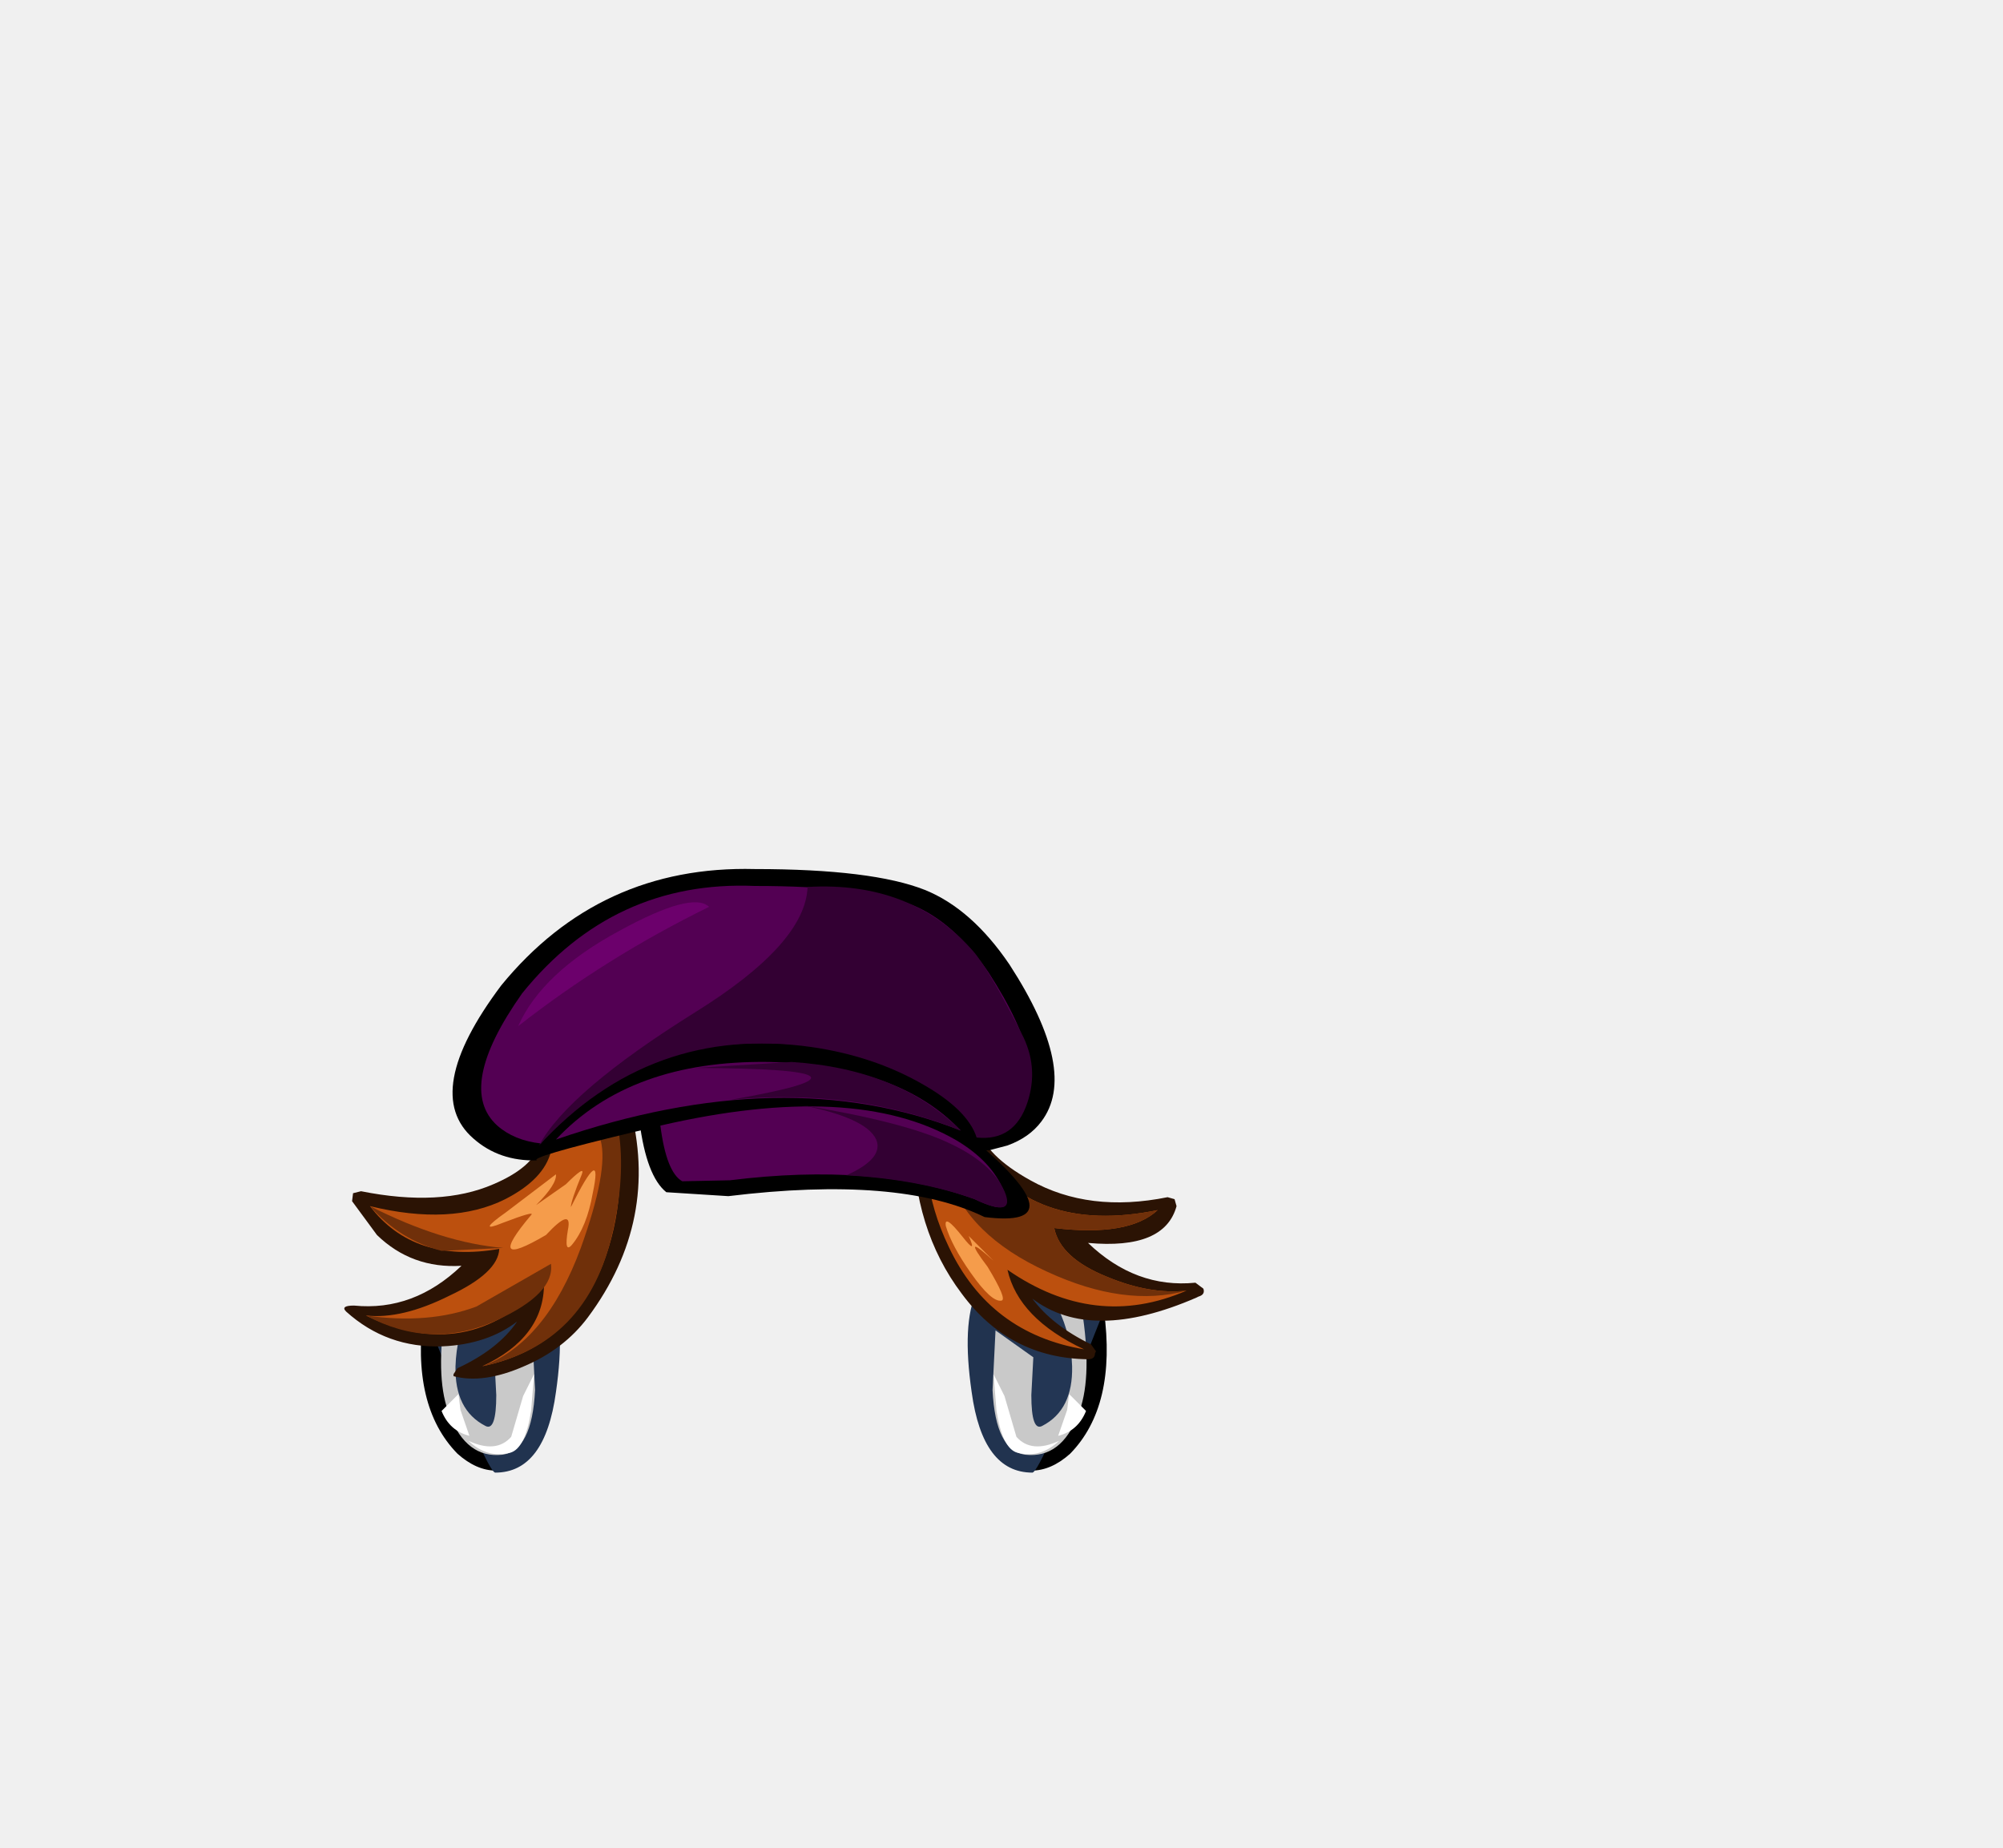
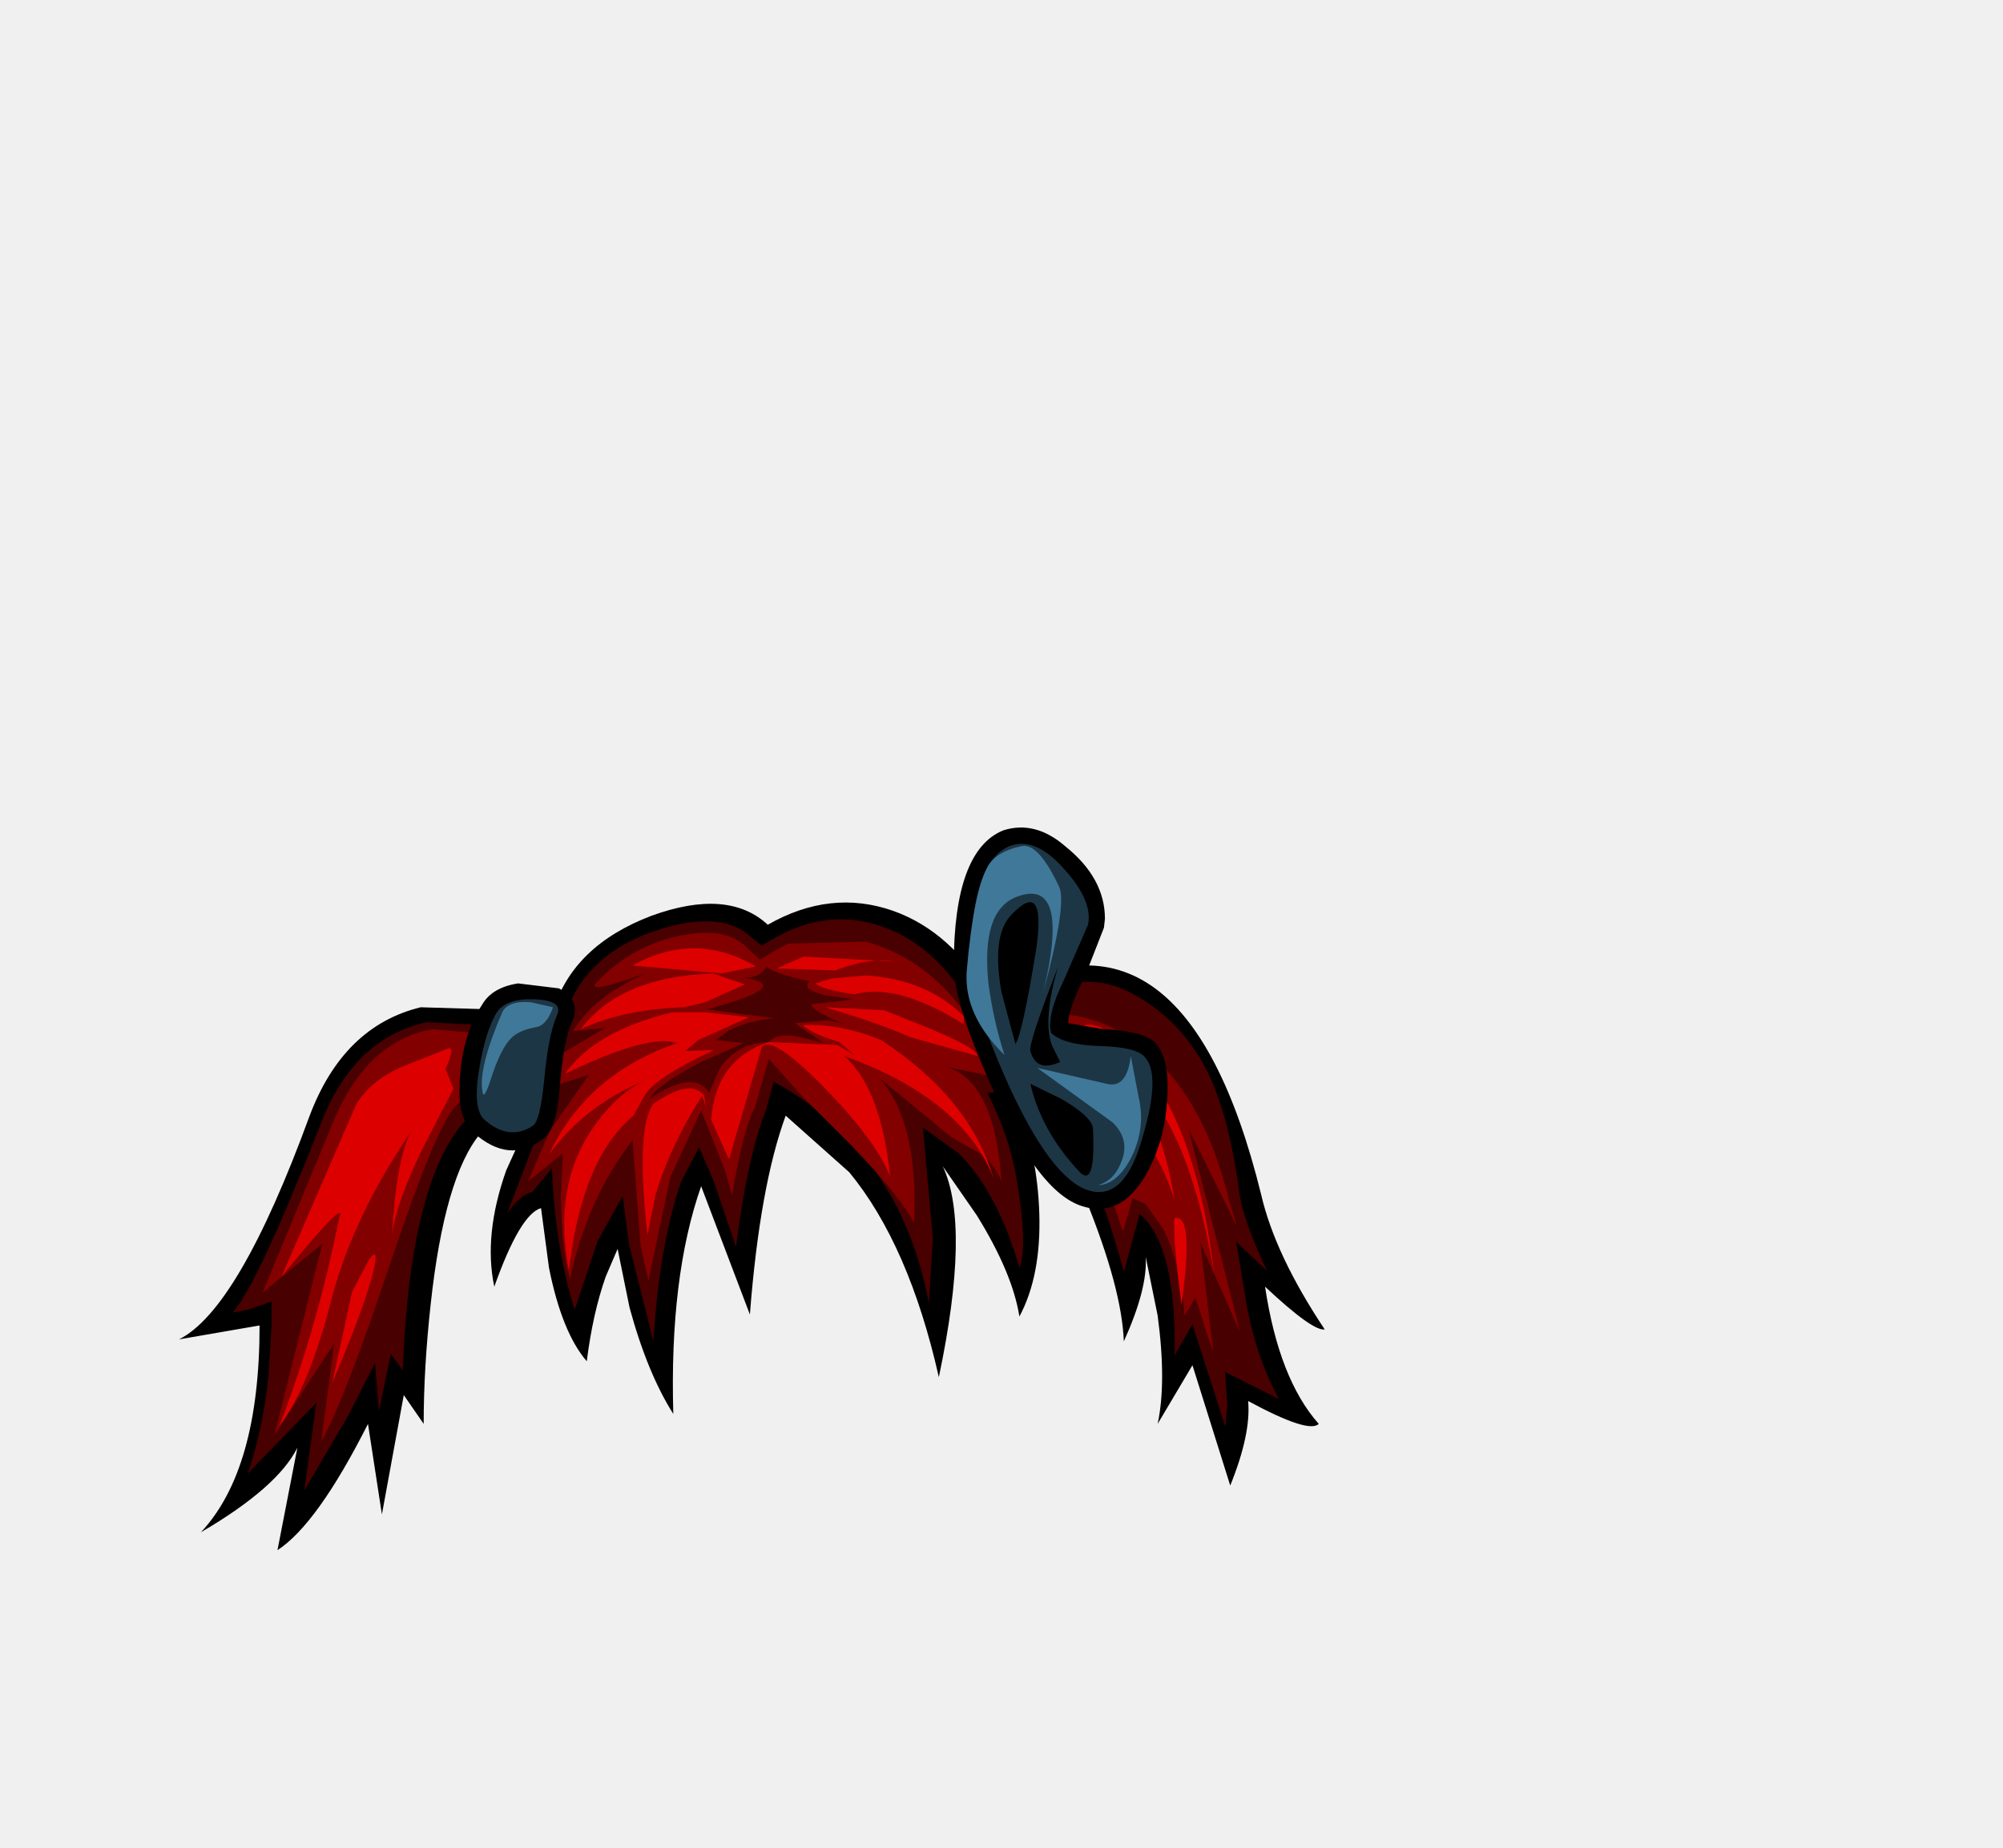
<svg xmlns="http://www.w3.org/2000/svg" xmlns:xlink="http://www.w3.org/1999/xlink" height="92.9" width="100.7">
  <g transform="translate(38.65 49.75)">
-     <use height="9.95" transform="matrix(-1 0 0 1 -12.3 14.25)" width="5.2" xlink:href="#a" />
-     <use height="10.25" transform="matrix(-1 0 0 1 -10.5 14.05)" width="6.85" xlink:href="#b" />
-     <use height="8.6" transform="matrix(-1 0 0 1 -11.75 14.8)" width="4.75" xlink:href="#c" />
-     <use height="4" transform="matrix(-1 0 0 1 -11.8 19.35)" width="4.65" xlink:href="#d" />
-     <use height="9.95" transform="translate(11.8 14.25)" width="5.2" xlink:href="#a" />
-     <use height="10.25" transform="translate(10 14.05)" width="6.85" xlink:href="#b" />
-     <use height="8.6" transform="translate(11.25 14.8)" width="4.75" xlink:href="#c" />
-     <use height="4" transform="translate(11.3 19.35)" width="4.65" xlink:href="#d" />
-     <use height="16.1" transform="translate(-21.35 3.45)" width="43.2" xlink:href="#e" />
-     <use height="14.15" transform="translate(-20.25 4.8)" width="41.25" xlink:href="#f" />
-     <use height="14.15" transform="translate(-20.25 4.8)" width="41.25" xlink:href="#g" />
-     <use height="17.55" transform="translate(-15.9 -6.05)" width="30.25" xlink:href="#h" />
-     <use height="16.15" transform="translate(-14.45 -5.2)" width="27.65" xlink:href="#i" />
-     <use height="6.55" transform="translate(-14.05 9.1)" width="25.8" xlink:href="#j" />
-     <use height="16.1" transform="translate(-11.55 -5.15)" width="24.8" xlink:href="#k" />
-     <use height="6.25" transform="translate(-12.6 -4.4)" width="9.6" xlink:href="#l" />
+     <use height="32.55" transform="translate(-29.65 -4.35)" width="57.6" xlink:href="#a" />
+     <use height="28.7" transform="translate(-26.95 -3.5)" width="52.6" xlink:href="#b" />
+     <use height="25.6" transform="translate(-25.45 -2.85)" width="49.15" xlink:href="#c" />
+     <use height="24" transform="translate(-24.6 -2.05)" width="47" xlink:href="#d" />
+     <use height="19.2" transform="translate(-15.55 -8.15)" width="35.6" xlink:href="#e" />
+     <use height="17.5" transform="translate(-14.7 -7.3)" width="34" xlink:href="#f" />
+     <use height="6.65" transform="translate(-6 -1.15)" width="10.25" xlink:href="#g" />
+     <use height="13.75" transform="translate(11.55 -4.4)" width="4.75" xlink:href="#h" />
+     <use height="17.05" transform="translate(-14.45 -7.2)" width="33.15" xlink:href="#i" />
  </g>
  <defs>
-     <use height="9.95" width="5.2" xlink:href="#m" id="a" />
-     <use height="10.25" width="6.85" xlink:href="#n" id="b" />
-     <use height="8.6" width="4.75" xlink:href="#o" id="c" />
-     <use height="4" width="4.65" xlink:href="#p" id="d" />
-     <use height="16.1" width="43.2" xlink:href="#q" id="e" />
-     <use height="14.15" width="41.25" xlink:href="#r" id="f" />
-     <use height="14.15" width="41.25" xlink:href="#s" id="g" />
-     <use height="17.55" width="30.25" xlink:href="#t" id="h" />
-     <use height="16.15" width="27.65" xlink:href="#u" id="i" />
-     <use height="6.55" width="25.8" xlink:href="#v" id="j" />
-     <use height="16.1" width="24.8" xlink:href="#w" id="k" />
-     <use height="6.25" width="9.6" xlink:href="#x" id="l" />
-     <path d="m0 0 .55 1.1.6 2.05q.75.85 2.15.2-.95.9-2.1.6-.75-.2-1.05-2.1L0 0m3.25 3.1.45-1.3.1-.8.85.85q-.4 1-1.4 1.25" id="p" fill="#fff" fill-rule="evenodd" />
-     <path d="M12.6 1.05q1-.1 1.75 1.25v.1q1.55 5.75-2.1 10.65-1.2 1.6-3.2 2.45-2.05.9-3.55.5v-.1l.2-.3q2.05-.95 3-2.35-1.5 1.15-3.75 1.25-2.8.1-4.85-1.75-.3-.3.4-.3 3 .3 5.4-2-2.5.15-4.25-1.55L.4 7.2l.05-.4.4-.1q4 .8 6.65-.35 2-.85 2.35-2.05 1.35-3.15 2.75-3.25M41.4 7l.35.1.1.35q-.6 2.2-4.45 1.85 2.4 2.3 5.4 2l.4.3q.1.3-.25.4l-.1.05q-5.3 2.3-8.25.05 1 1.35 2.95 2.3l.25.35-.05.1q0 .3-.35.3-3.95-.05-6.35-3.3-2.45-3.25-2.45-7.9 0-1.45.3-2.6L28.6.4l.25-.4q.6-.3 3 3.45l.05.1q.35 1.35 2.6 2.6 2.95 1.65 6.9.85" id="q" fill="#2b1304" fill-rule="evenodd" />
-     <path d="M11.9 9.05q-1.7 4.2-6.05 5.1 3.1-1.45 3.1-4.15Q5.1 14.1 0 11.6q1.8.2 4.2-1 2.45-1.15 2.5-2.35Q2.4 9 .2 6.1q4.1 1 6.8-.35 1.95-1 2.3-2.4l.95-2.1q1.15-1.7 2.25.25.75 4.05-.6 7.55M28.5.9q-.7-1.8.6 0L30.55 3q2.9 4.6 9.25 3.3-1.45 1.35-5.2.9.3 1.5 2.65 2.45 2.15.9 4 .7-4.6 2-9-1.05.55 2.45 3.85 4-4.75-.8-6.8-5.15Q27.55 4.5 28.5.9" id="r" fill="#bc500e" fill-rule="evenodd" />
-     <path d="M4.1 1.85q1.65-3.3 1.1-.7-.3 1.7-1.05 2.6-.4.45-.2-.75.25-1.2-1.1.25-3.15 1.85-.75-1 .25-.25-1.45.4-1.35.55.2-.55L3.35.2q.05.5-1 1.55L3.85.7q1-1 .8-.5-.55 1.35-.55 1.65m18.85.95q-.1-.65.85.55.75.95.3-.05l1.25 1.25q-1.7-1.55-.3.3 1 1.65.7 1.7-.5.1-1.55-1.4-.95-1.35-1.25-2.35" id="v" fill="#f59c4b" fill-rule="evenodd" />
-     <path d="M5.05 1.9q.65 4.8-1.7 7.2-.95.85-1.95.85-.85 0-1.25-4-.35-3.85.1-5L.5 0l3.95 1.95.6-.05" fill-rule="evenodd" id="m" />
-     <path d="M4.55 1.7Q5 4.9 4.3 6.6q-.85 2.2-2.65 2Q.15 8.4 0 5.35l.15-3 1.9 1.35-.1 1.9q0 1.85.55 1.55 1.55-.8 1.5-3-.05-1.55-.7-2.9l-.25-.4L1.6 0l.65.2.8.65 1.5.85" fill="#c9c9c9" fill-rule="evenodd" id="o" />
-     <path d="M0 6.25q1.2-2.7 5.1-4.8 3.65-2 4.5-1.2-5.2 2.55-9.6 6" fill="#6c006c" fill-rule="evenodd" id="x" />
-     <g id="n" fill-rule="evenodd">
-       <path d="M6.85 2.1q-3.2 8.15-3.6 8.15-2.5 0-3.05-4.05-.5-3.45.25-5.05.4-.8.95-1.05l.5-.1 4.35 2.15.6-.05" fill="#21334f" />
-       <path d="M2.95.4Q6.1.4 5.9 4.35 5.75 8.3 3.3 8.3q-1.5 0-1.9-3.95Q1 .4 2.95.4" fill="#233654" />
-     </g>
-     <g id="s" fill="#70300a" fill-rule="evenodd">
-       <path d="M34.6 7.2q.3 1.5 2.65 2.45 2.15.9 4 .7-3.1.85-7-.95-4.05-1.85-5-4.95l-.8-3.3.05-.25q-.7-1.8.6 0L30.55 3q2.9 4.6 9.25 3.3-1.45 1.35-5.2.9M5.85 14.15q3.2-1.2 4.95-5.95 1.4-3.9 1-5.4-.2-.85.25-.9.4-.05.65.4.35 2.3-.3 5.1-1.25 5.65-6.55 6.75" />
-       <path d="M0 11.6q3.15.45 5.55-.45L9.3 9q.2 1.5-2.75 2.85-3.3 1.5-6.55-.25m.2-5.5q3.65 1.85 6.7 2.1l-3.1.15Q1.7 7.8.2 6.1" />
-     </g>
-     <g id="t" fill-rule="evenodd">
-       <path d="M26.15 13.55q5.4 4.55.6 3.95-4.3-2.1-12.9-1.05h.05l-3.15-.2q-1-.8-1.35-3.55-.1-.45.4-.55 11.6-2.65 16.35 1.4" />
-       <path d="M23.75 1.05Q26.1 2 28 4.8q3.5 5.4 1.6 7.9-.6.8-1.7 1.2l-.95.25-.65-.05q-1.5-1.8-7.95-2.05-3.75-.15-9.35 1.2-5.2 1.25-4.75 1.4-1.9.05-3.2-1.1-2.65-2.3 1.4-7.7Q7.4-.2 15.2 0q5.9 0 8.55 1.05" />
-     </g>
-     <g id="u" fill="#530053" fill-rule="evenodd">
-       <path d="M23.9 12.8q1.75 1.05 2.35 2.5.65 1.45-1.45.45-5.05-1.85-12.3-.95l-2.4.05q-.8-.45-1.1-2.8 9.75-2.25 14.9.75" />
-       <path d="M24.95 12.5q-.6-1.35-2.85-2.65-3-1.7-6.55-1.9-8.9-.5-12.55 5-1.35-.15-2.2-.9-2.1-1.9 1.25-6.65Q6.65-.3 13.75 0q5.5 0 7.9.95 2.1.85 3.85 3.4 3.3 5.1 1.5 7.15-.55.65-1.5.9l-.55.1" />
-       <path d="M14.45 8.85Q21 9 24.1 12.3q-8.85-3.5-20.35.45 3.75-4 10.7-3.9" />
-     </g>
-     <g id="w" fill="#303" fill-rule="evenodd">
-       <path d="M13.1 10.95q5.2.85 7.45 1.9 2.2 1 2.85 2.45.6 1.4-1.5.4-2.8-1-6.45-1.2 1.9-.85 1.5-1.8-.5-1.1-3.85-1.75" />
-       <path d="M21.8 3.2q.8.9 2.45 4.15.9 1.7.3 3.5Q23.9 12.8 22 12.6q-.45-1.4-2.75-2.7-2.45-1.4-5.55-1.85Q5.6 6.9 0 13q1.45-2.7 7.85-6.7Q13.4 2.85 13.5 0q5.2-.3 8.3 3.2" />
-       <path d="M21.2 12.25Q15.9 10.1 9.65 10.7 18.5 9.15 7.9 9.1l4.8-.3q5.4.35 8.5 3.45" />
+     <use height="32.55" width="57.6" xlink:href="#j" id="a" />
+     <use height="28.7" width="52.6" xlink:href="#k" id="b" />
+     <use height="25.6" width="49.15" xlink:href="#l" id="c" />
+     <use height="24" width="47" xlink:href="#m" id="d" />
+     <use height="19.2" width="35.6" xlink:href="#n" id="e" />
+     <use height="17.5" width="34" xlink:href="#o" id="f" />
+     <use height="6.65" width="10.25" xlink:href="#p" id="g" />
+     <use height="13.75" width="4.75" xlink:href="#q" id="h" />
+     <use height="17.05" width="33.15" xlink:href="#r" id="i" />
+     <path d="M1.15 8.9q.5-.85 1.8-1.05L5 8.1q1.15.6.65 1.7-.4.85-.6 3.15-.15 2.3-.9 2.75Q2.5 16.95.7 15.35q-.7-.65-.7-2 0-2.7 1.15-4.45M30.45.95q2 1.6 2 3.65l-.05.45-.9 2.3q-.9 1.8-.9 2.5l1.75.3q2.05.1 2.65.7.6.7.6 2.15 0 2.7-1.2 4.65-1.25 2-3.1 1.4-2.2-.7-4.45-5.8-2-4.4-2-6.3 0-5.8 2.5-6.8 1.6-.5 3.1.8" id="n" fill-rule="evenodd" />
+     <path d="M4.05 8.6q-.45 1.05-.65 3.35-.2 1.95-.55 2.2-1.2.8-2.45-.3-.6-.55-.25-2.6.3-1.8.85-2.75.45-.75 1.9-.7 1.5.05 1.15.8m27.3 1.55q1.75.05 2.2.5.9.85-.05 4.05-.9 3.3-2.75 2.7-1.85-.6-4-5.3-1.9-4.25-1.9-6 0-5.2 1.95-6 1.3-.5 2.75 1.15 1.45 1.6 1.2 2.8l-1.2 2.75q-.9 1.85-.65 2.7.65.6 2.45.65" id="o" fill="#1d3645" fill-rule="evenodd" />
+     <path d="m1.6 9.15 1.55.75q1.55.9 1.6 1.5.15 3.15-.75 2.1-1.85-2-2.4-4.35m-.75-2-.7-2.6Q-.35 1.75.6.7q1.8-1.95 1.3 1.65-.7 4.3-1.05 4.8m.75.35Q1.5 7.1 3 3.25q-.8 2.7-.3 4l.4.8q-1.2.55-1.5-.55" id="q" fill-rule="evenodd" />
+     <path d="M29.05 2.05q.4.85-.8 5.3 1.4-5.85-1.35-4.8-1.8.7-1.4 4.4.25 1.85.8 3.55-2.05-2-1.9-4.2.35-4.1 1.1-5.35.45-.7 1.65-.95.85-.2 1.9 2.05m-1.1 9.1 3.5.8q1 .25 1.2-1.4l.4 2.1q.35 1.5-.35 2.95Q32 17 31 17.05q.85-.25 1.2-1.25.4-1.05-.45-1.9l-3.8-2.75M3.6 8.1q-.3.9-.85 1-.85.15-1.25.55-.55.55-1.05 2.15-.35 1.05-.4.5-.2-1.15 1-3.95.3-.6 1.45-.5l1.1.25" id="r" fill="#407899" fill-rule="evenodd" />
+     <path d="M43.25 15.6q.1 3.15-1 5.2-.35-2.2-2.15-5.1l-1.7-2.45q1.4 3-.2 10.6-1.5-6.65-4.5-10.3l-3.2-2.85q-1.3 3.55-1.8 10l-2.45-6.45q-1.6 4.55-1.4 11.45-1.3-2.05-2.2-5.35l-.6-2.95-.6 1.4q-.65 1.85-.95 4.25-1.25-1.45-1.9-4.7l-.4-3q-1.05.3-2.35 3.95-.55-2.6.6-5.85l1.25-2.75q-1.25-.6-2.55.9-1.8 2.15-2.5 8.6-.35 3.2-.35 6l-1-1.45-1.1 6-.7-4.55q-2.55 5.05-4.55 6.35l1-5.15q-1 2-4.85 4.25 2.95-3.15 2.95-10.4l-4.05.7q3-1.5 6.55-11.2 1.7-4.55 5.6-5.5l6.65.2q1-3.3 4.95-4.8 3.85-1.4 5.85.45 3.15-1.8 6.3-.7 2.95 1.05 4.85 4.35 9.75-5.9 13.65 9.9.7 3.05 3.2 6.8-.6.1-3-2.15.7 4.65 2.7 6.9-.5.5-3.55-1.15.15 1.65-.9 4.25l-1.9-6.05-1.75 2.95q.45-2.1 0-5.45l-.6-2.95q.1 1.6-1.1 4.25-.1-2.65-1.9-7.1-1.95-4.8-3.45-4.65 1 2.3 1.1 5.3" fill-rule="evenodd" id="j" />
+     <path d="M45.2 3.7q3.1 1.65 4.35 5.25.7 1.95 1.1 5.05.3 1.45 1.35 3.65l-1.55-1.45.4 2.4q.45 3.1 1.75 5.5l-2.7-1.35.1 1.7-.1 1.05-1.65-5.15-.9 1.55q.1-5.55-1.75-7.1l-.8 2.9q-1.75-6.5-4-8.45-.8-.75-1.65-.65l-1.2.1.5 1.1q.85 1.9 1.15 4.5.3 2.35-.05 3.2-1.1-3.8-3.05-5.75l-1.8-1.3.5 5.55-.2 3.3q-1.45-7.7-7.8-11.15l-.4 1.45q-.9 2.25-1.5 6.85l-1.1-3.25-.75-1.75-.9 1.7q-1.1 3.2-1.4 8.05l-1.2-4.75-.35-2.55-1.25 2.25-1.15 3.45q-.8-2.35-1.1-6l-.05-1.1-1 1.2q-.55.1-1.25 1.05l1.7-4.45.5-.8-.85-.4q-1.8-.9-3.55 1.1-2.7 3.15-3.05 12.45l-.6-.8-.6 2.85-.2-2.4-1.35 2.65-2.2 3.75.6-4.4-3.45 3.55q.75-2.15 1.05-4.9l.15-2.55v-1.2l-1.15.4-.8.15q1.25-1.4 4.45-9.55 1.65-4.25 5.3-5.05l6 .3.7.1.25-.7q1.05-3.35 5.2-4.5 2.85-.75 4.2.55l.5.4.5-.3q2.55-1.5 5.1-.8 2.95.8 4.9 4.1l.3.6.7-.2 3.45-1.35q1.9-.6 3.65.35" fill="#480000" fill-rule="evenodd" id="k" />
+     <path d="m48.6 13.5.4 1.3-2.45-4.95 2.6 10.25-2-4.5.65 5.55-.9-2.8-.55.9q-.2-2.7-1.1-4.4l-.85-1.2-.65-.3-.5 1.7q-1.6-5.1-3.6-6.9-1-.85-2.05-.75l-3.25-.65q2.45.65 2.8 5.75-.45-1.1-1.35-1.55-1.35-.7-2.05-1.4l-2.7-2.2Q33 9.6 32.75 14.6q-.65-1.3-3.15-3.9l-2.45-2.45-1.7-1.9-.7 2.45q-.6 1.15-1.15 4.4l-.35-1.25-1.2-3-1.55 3.35-1.1 5.2-.4-1.8-.4-5.25q-2.25 2.85-3.15 7-.45-1.85-.45-4.3l.1-2.05-1.75 1.4 1.1-2.55 1.95-2.8-2.5.8q-2.5-1.2-4.3.9Q8.65 10 6.5 16.4q-2.35 7.05-3.55 9.2l.65-4.95-3 4.6 2.4-9.6-3 2.45 3.45-8.35q1.7-4.3 5.1-4.9l5.6.5.85.75 2.2-1.3-1.6.15q1-1.7 3.65-2.9-2.95 1.05-2.5.5 1.55-1.7 3.8-2.3 2.55-.65 3.7.4l.75.7 1.4-.8 3.9-.1q2.85.75 4.85 3.35l1.6.8q3.5-1.2 6.3.35 4.05 2.3 5.55 8.55" fill="#820000" fill-rule="evenodd" id="l" />
+     <path d="M5.9 0q.15.3 2.15.75-.45.4.8.7l1.4.2-2.1.25q-.05.3 1.55.95l-.75-.15-1.65.15 1.45 1-1.15-.3Q6.4 3.3 6 3.8q-1.6.05-2.45 1.3L3 6.35q-.75-1.2-3 .3.4-.7 2.6-1.85l2.15-.95-1.4-.15.6-.45q.9-.5 2.3-.65L2.9 2.15Q7.45.95 4.65.55 5.5.65 5.9 0" fill="#480000" fill-rule="evenodd" id="p" />
+     <g id="m" fill="#d00" fill-rule="evenodd">
+       <path d="m28.05 4.85.85.5-.75-.65q-1.35-.4-1.85-.85 1.85-.1 3.95.75 4.45 2.9 5.65 6.95-1.55-4-7.5-6.15 1.85 1.65 2.3 6.05-.75-1.85-3.35-4.5t-3.1-2L22.6 10.6l-.9-2q.25-3.05 2.9-3.9l3.45.15M28.2 1l-.25.1L25 1l1.35-.6 4.55.25q-1.15-.2-2.7.35m6.2 2.4v.4q-3.35-2.1-5.5-1.5-1.65-.25-1.95-.55l.85-.25 1.7-.15q3.05.2 4.9 2.05m-4-.3 1.75.7q2.9 1.15 2.95 1.6l-3.4-.95q-1.55-.7-4.1-1.45l-.1-.05 2.9.15m-8.55 2q-3 1.4-3.5 2.3l-.55 1q-2.6 2.15-3.25 7.8-.85-4.45 1.4-7.45 1.1-1.5 2.4-2.1-2.95 1.2-4.8 3.7 1.9-4.05 6.45-5.6-1.4-.5-5.65 1.55 1.5-2.15 5.4-3.1h1.6l2.25.25-2.55 1.15-.65.55 1.45-.05m1.55-3.3-2 .9-1.05.25q-3.05.1-5.2 1.1 2-2.65 6.65-2.8l1.6.55m-1.2-.55-4.45-.4Q20.9-.9 23.95.9l-1.75.35M21.45 8l-.2-.6q-1.6 2.5-2.35 5l-.4 2q-.6-5.4.3-6.6 1.9-1.3 2.55-.4l.1.6M8.4 5.05q.5-.25-.05 1l.4 1-1.45 2.8q-1.4 2.8-1.65 4.55.25-4 1-5.25-2.9 4.25-4 8.35Q1.5 22.05 0 24q1.9-4.95 3-10.45.45-1.15-2.9 2.95l3.75-8.65q.7-1.2 2.3-1.9l2.25-.9" />
+       <path d="m2.65 21.85 1-4.6.85-1.6q.5-.7.25.45-.4 1.75-2.1 5.75M43.35 5.8q2.8 3.35 3.65 10.6-1.35-8-4.5-10.25 1.9 2.6 2.5 6.5-.7-2.25-2.35-4.35l-1.5-1.65.75 3.85q-2.15-4.25-2.15-4.6l1.15-.75-.6-.4q-.5-.5-.15-.75 1.1-.75 3.2 1.8" />
+       <path d="M45.35 17.9q-.45-3.4-.35-4.35 1-.25.35 4.35" />
    </g>
  </defs>
</svg>
